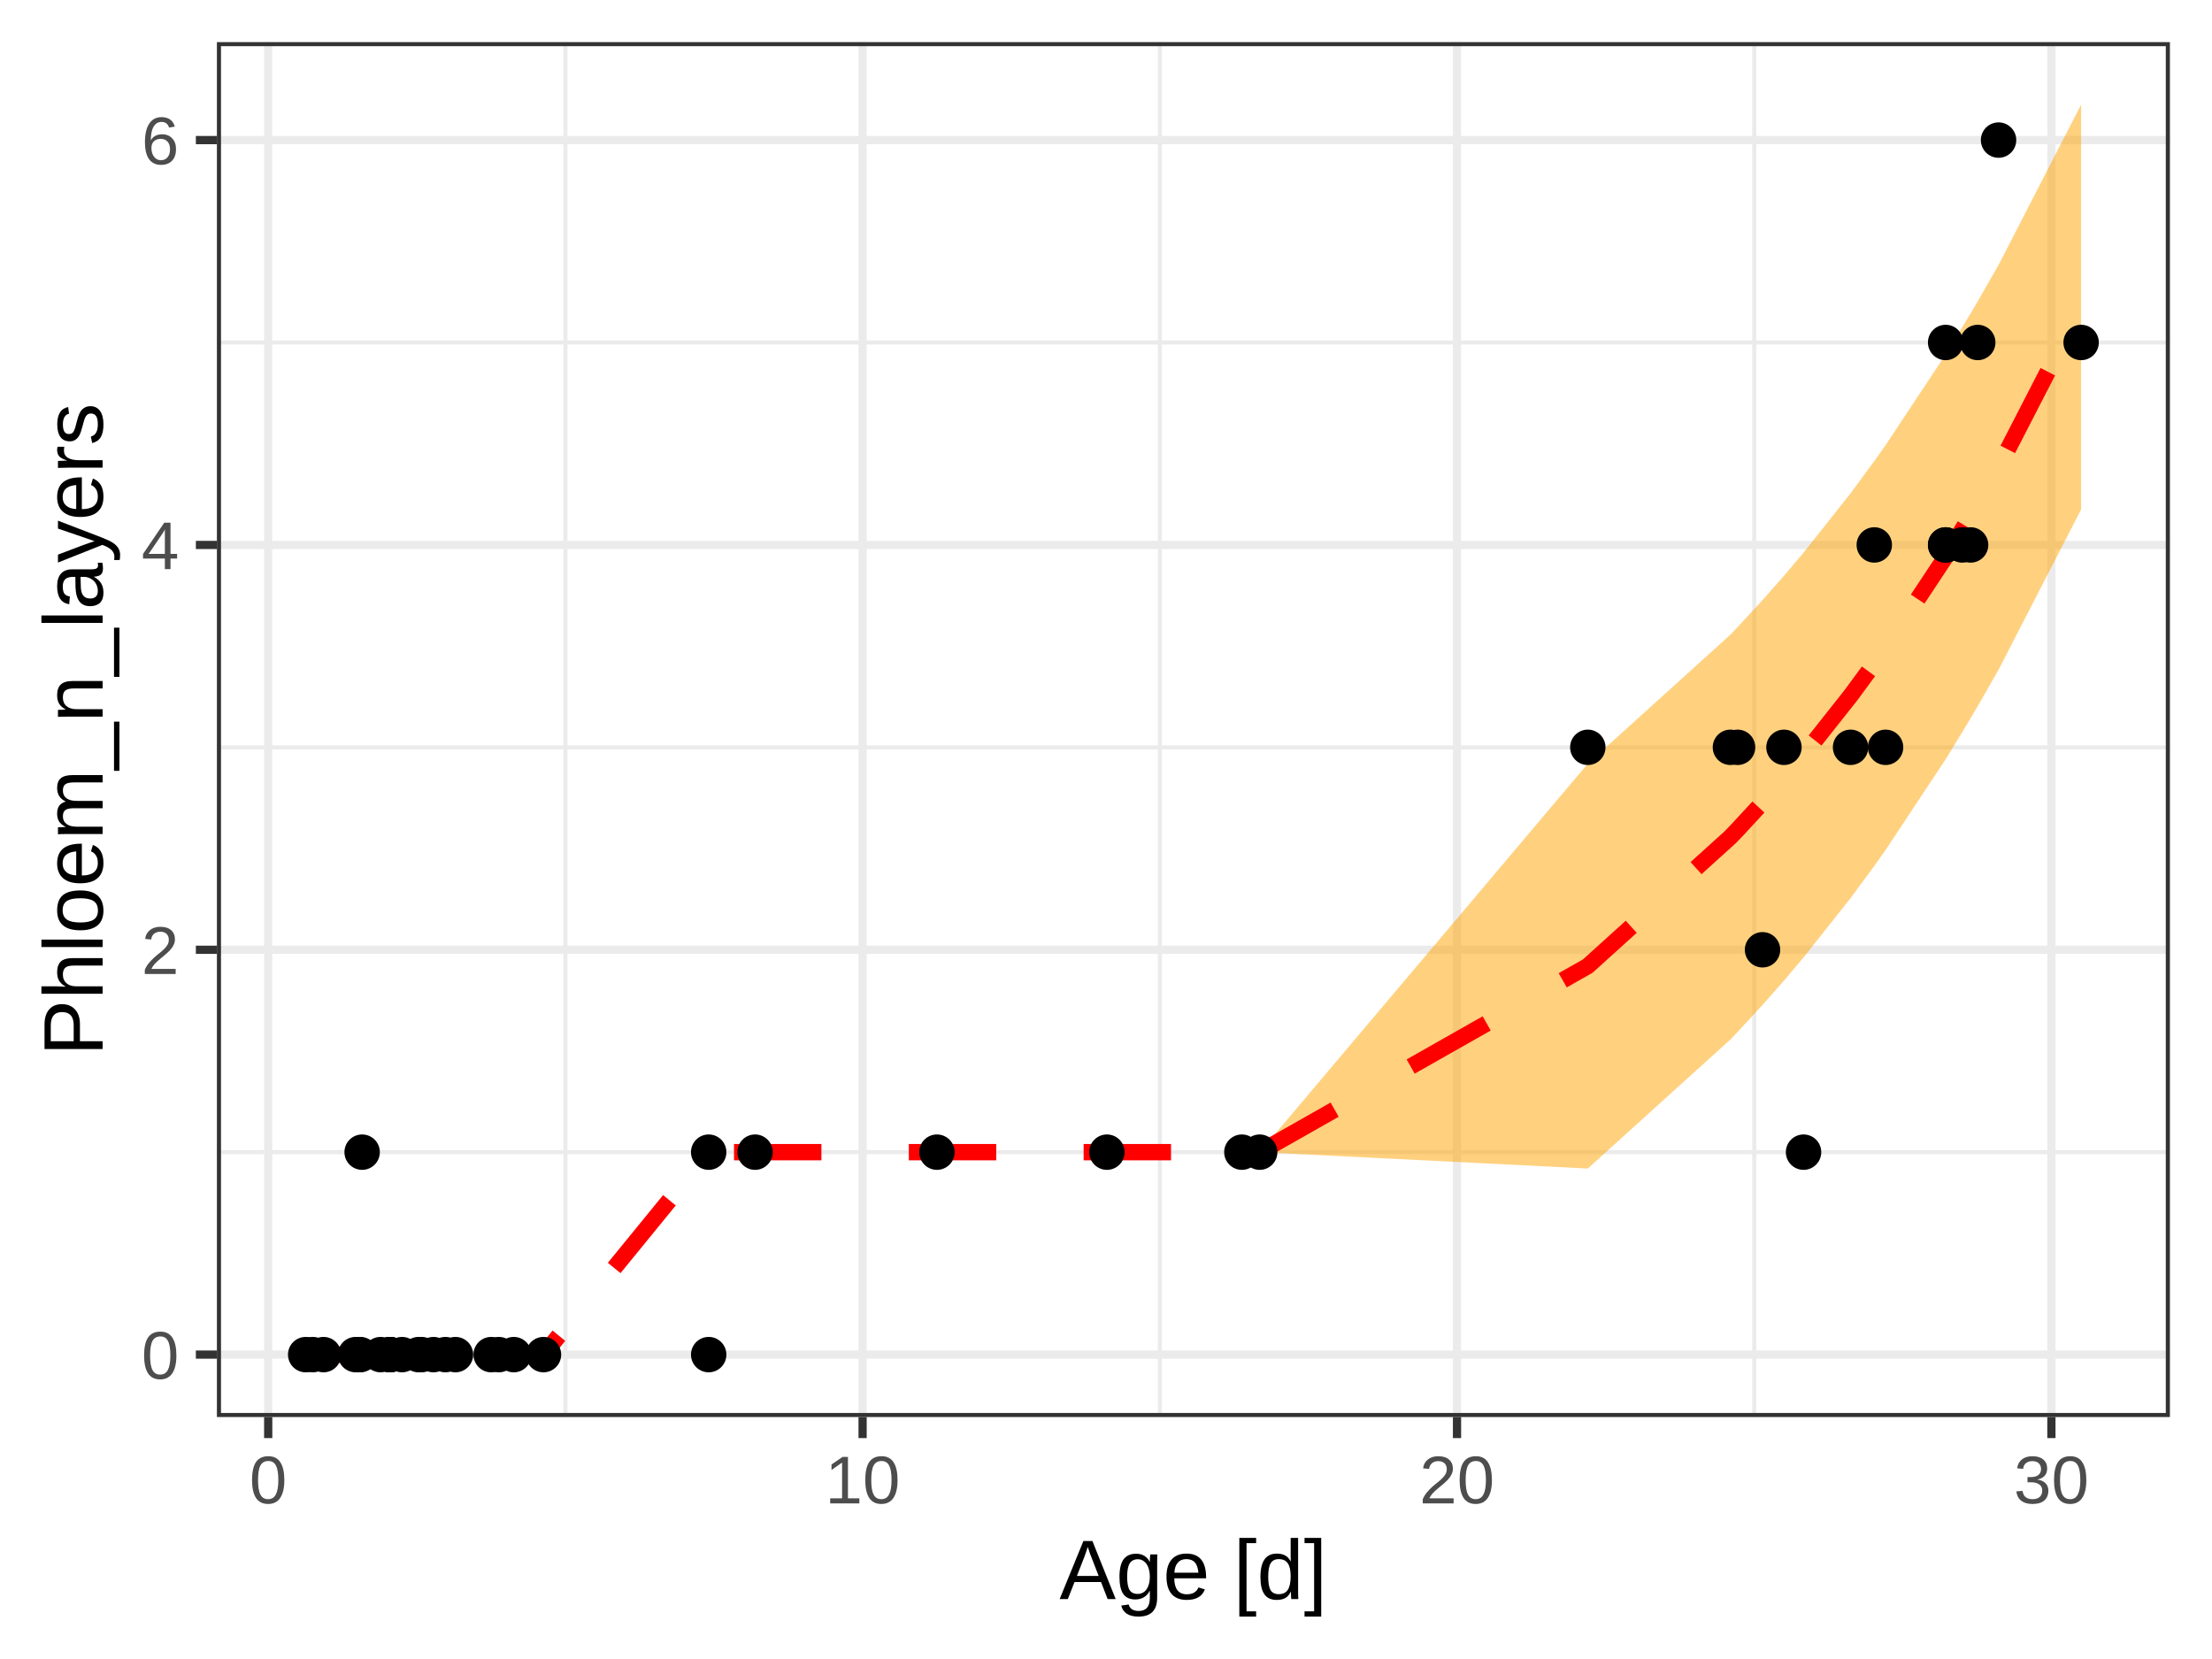
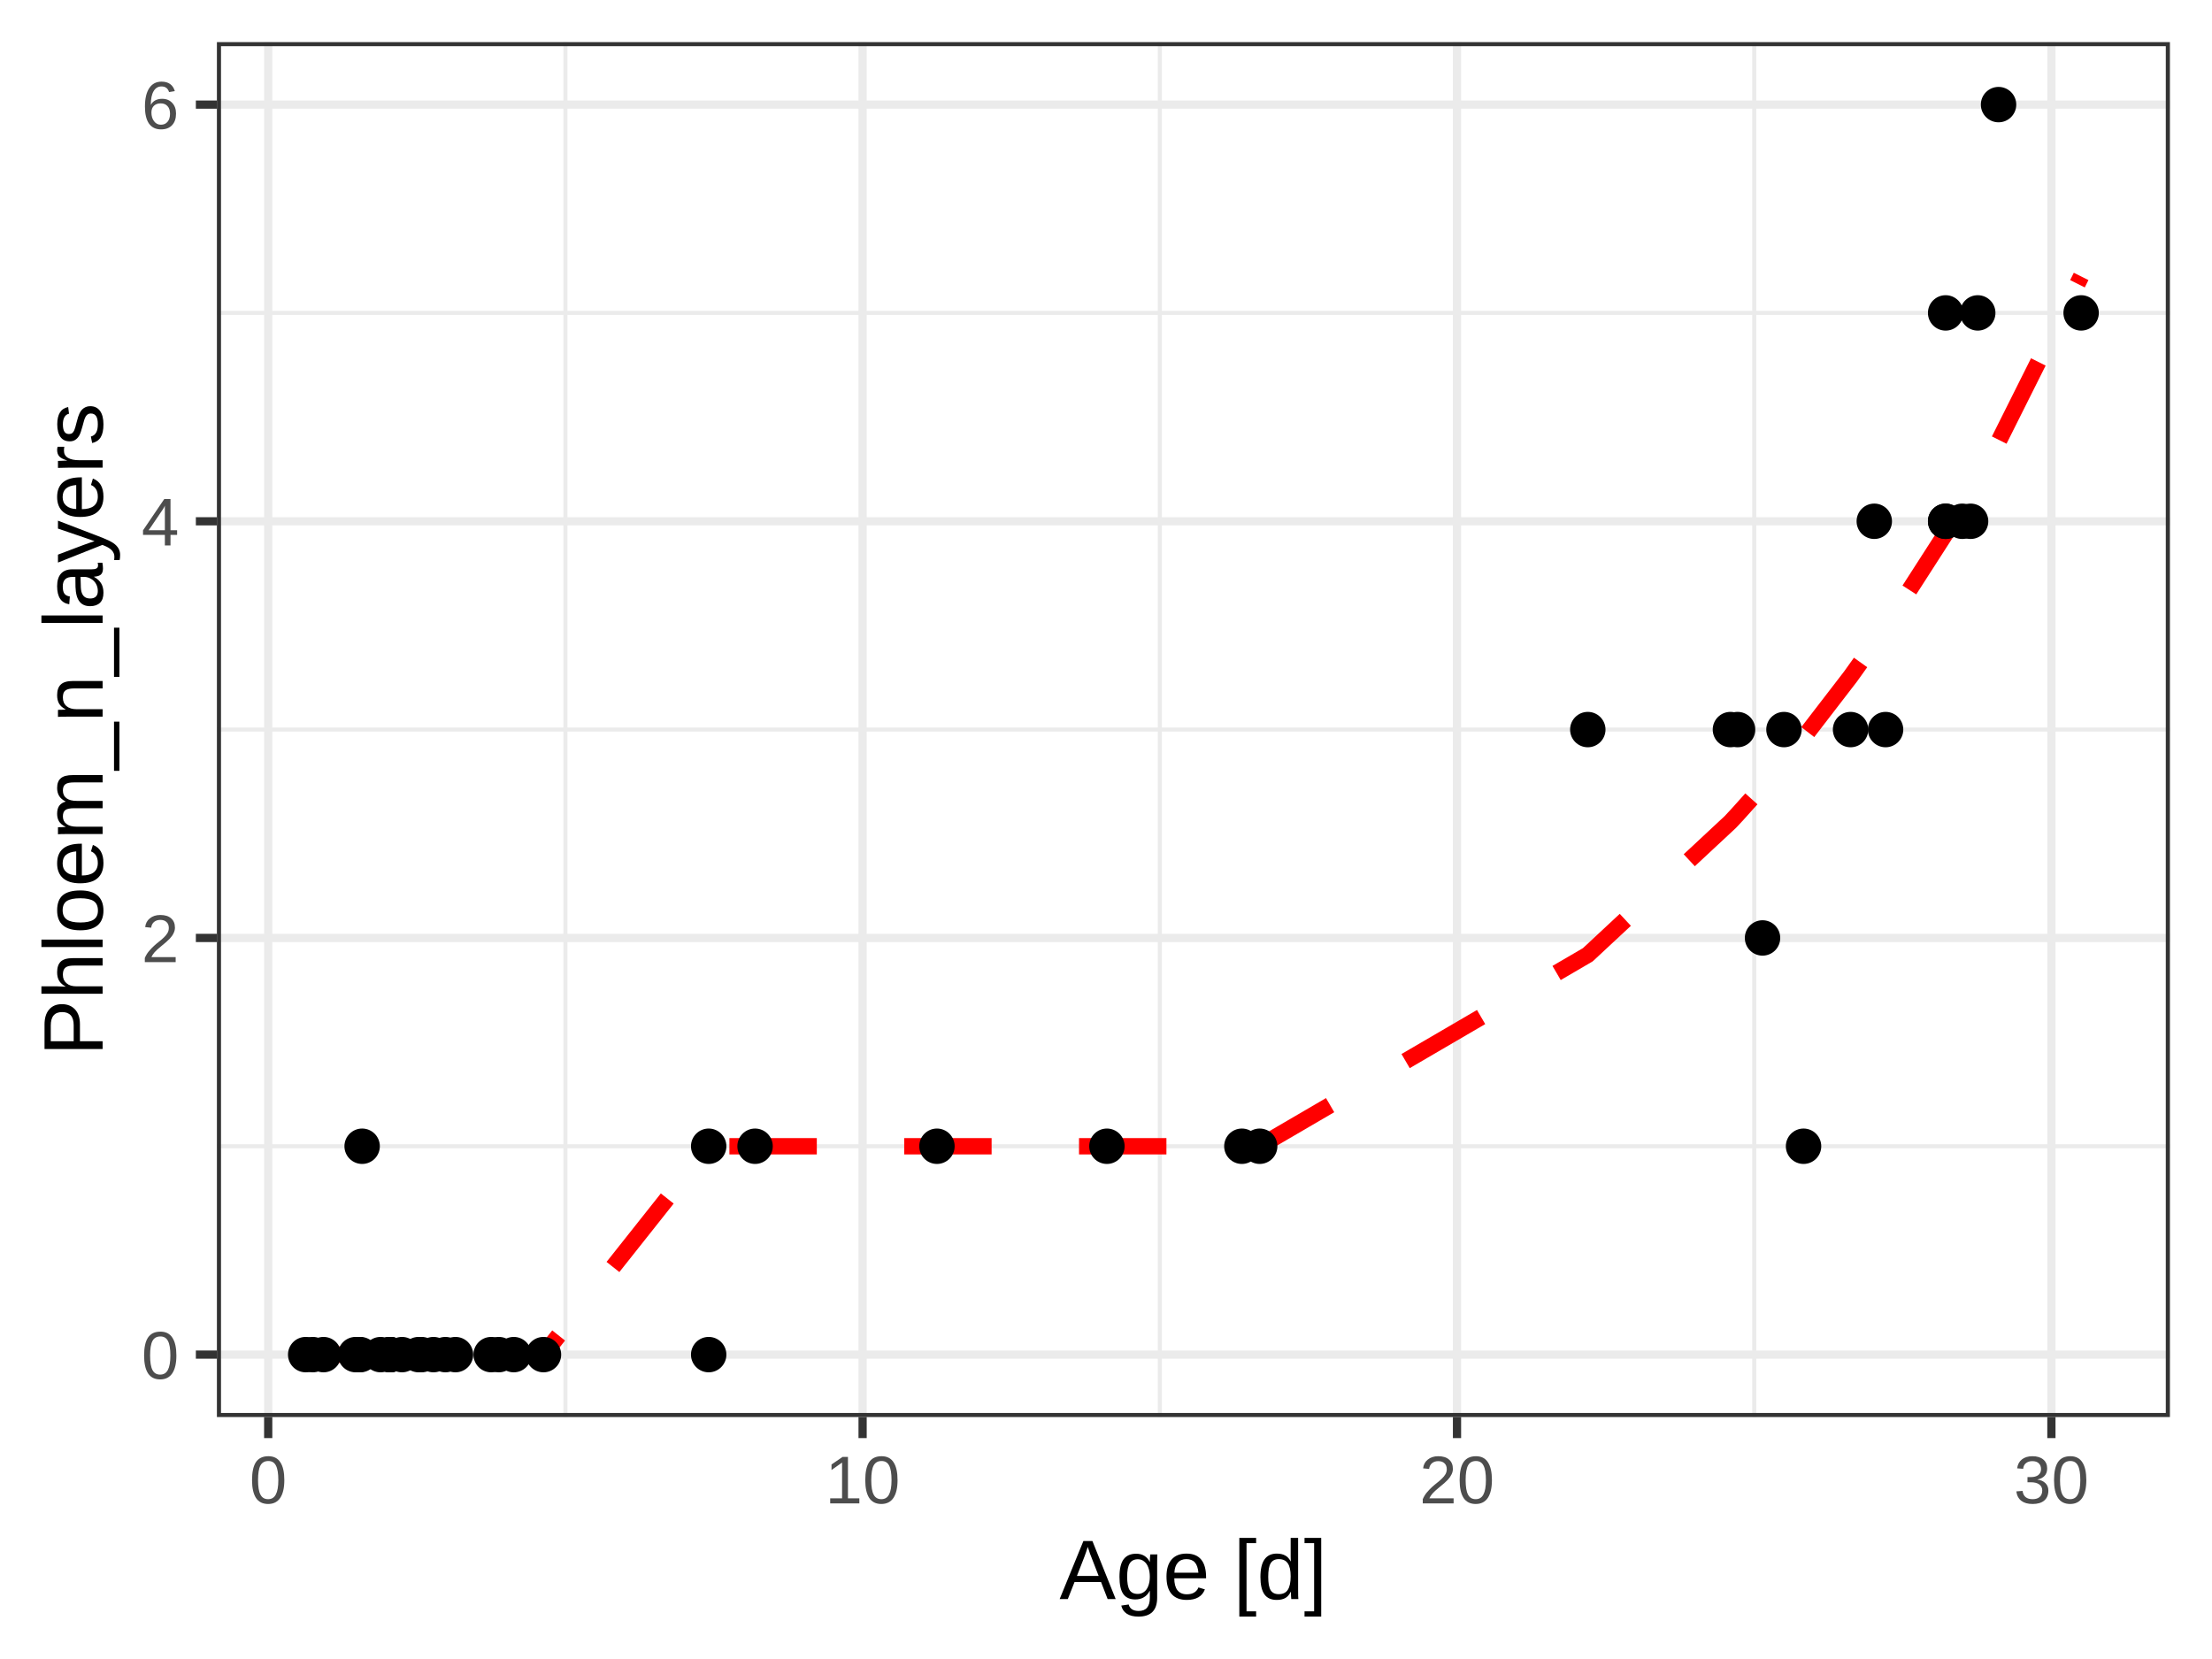
<svg xmlns="http://www.w3.org/2000/svg" class="svglite" width="288.00pt" height="216.00pt" viewBox="0 0 288.00 216.00">
  <defs>
    <style type="text/css">
    .svglite line, .svglite polyline, .svglite polygon, .svglite path, .svglite rect, .svglite circle {
      fill: none;
      stroke: #000000;
      stroke-linecap: round;
      stroke-linejoin: round;
      stroke-miterlimit: 10.00;
    }
    .svglite text {
      white-space: pre;
    }
  </style>
  </defs>
  <rect width="100%" height="100%" style="stroke: none; fill: #FFFFFF;" />
  <defs>
    <clipPath id="cpMC4wMHwyODguMDB8MC4wMHwyMTYuMDA=">
      <rect x="0.00" y="0.00" width="288.00" height="216.00" />
    </clipPath>
  </defs>
  <g clip-path="url(#cpMC4wMHwyODguMDB8MC4wMHwyMTYuMDA=)">
    <rect x="0.00" y="0.00" width="288.00" height="216.00" style="stroke-width: 1.07; stroke: #FFFFFF; fill: #FFFFFF;" />
  </g>
  <defs>
    <clipPath id="cpMjguMjR8MjgyLjUyfDUuNDh8MTg0LjUw">
      <rect x="28.24" y="5.48" width="254.28" height="179.02" />
    </clipPath>
  </defs>
  <g clip-path="url(#cpMjguMjR8MjgyLjUyfDUuNDh8MTg0LjUw)">
    <rect x="28.24" y="5.48" width="254.28" height="179.02" style="stroke-width: 1.07; stroke: none; fill: #FFFFFF;" />
-     <polyline points="28.24,150.01 282.52,150.01 " style="stroke-width: 0.53; stroke: #EBEBEB; stroke-linecap: butt;" />
-     <polyline points="28.24,97.30 282.52,97.30 " style="stroke-width: 0.53; stroke: #EBEBEB; stroke-linecap: butt;" />
-     <polyline points="28.24,44.59 282.52,44.59 " style="stroke-width: 0.53; stroke: #EBEBEB; stroke-linecap: butt;" />
+     <polyline points="28.24,149.24 282.52,149.24 " style="stroke-width: 0.53; stroke: #EBEBEB; stroke-linecap: butt;" />
+     <polyline points="28.24,94.99 282.52,94.99 " style="stroke-width: 0.53; stroke: #EBEBEB; stroke-linecap: butt;" />
+     <polyline points="28.24,40.74 282.52,40.74 " style="stroke-width: 0.53; stroke: #EBEBEB; stroke-linecap: butt;" />
    <polyline points="73.62,184.50 73.62,5.48 " style="stroke-width: 0.53; stroke: #EBEBEB; stroke-linecap: butt;" />
    <polyline points="151.01,184.50 151.01,5.48 " style="stroke-width: 0.53; stroke: #EBEBEB; stroke-linecap: butt;" />
    <polyline points="228.40,184.50 228.40,5.48 " style="stroke-width: 0.53; stroke: #EBEBEB; stroke-linecap: butt;" />
    <polyline points="28.24,176.37 282.52,176.37 " style="stroke-width: 1.07; stroke: #EBEBEB; stroke-linecap: butt;" />
-     <polyline points="28.24,123.66 282.52,123.66 " style="stroke-width: 1.07; stroke: #EBEBEB; stroke-linecap: butt;" />
-     <polyline points="28.24,70.95 282.52,70.95 " style="stroke-width: 1.07; stroke: #EBEBEB; stroke-linecap: butt;" />
-     <polyline points="28.24,18.24 282.52,18.24 " style="stroke-width: 1.07; stroke: #EBEBEB; stroke-linecap: butt;" />
+     <polyline points="28.24,122.12 282.52,122.12 " style="stroke-width: 1.07; stroke: #EBEBEB; stroke-linecap: butt;" />
+     <polyline points="28.24,67.87 282.52,67.87 " style="stroke-width: 1.07; stroke: #EBEBEB; stroke-linecap: butt;" />
+     <polyline points="28.24,13.62 282.52,13.62 " style="stroke-width: 1.07; stroke: #EBEBEB; stroke-linecap: butt;" />
    <polyline points="34.92,184.50 34.92,5.48 " style="stroke-width: 1.07; stroke: #EBEBEB; stroke-linecap: butt;" />
    <polyline points="112.31,184.50 112.31,5.48 " style="stroke-width: 1.07; stroke: #EBEBEB; stroke-linecap: butt;" />
    <polyline points="189.70,184.50 189.70,5.48 " style="stroke-width: 1.07; stroke: #EBEBEB; stroke-linecap: butt;" />
    <polyline points="267.09,184.50 267.09,5.48 " style="stroke-width: 1.07; stroke: #EBEBEB; stroke-linecap: butt;" />
-     <polygon points="39.80,176.37 40.73,176.37 42.12,176.37 46.30,176.37 46.69,176.37 46.92,176.37 47.15,176.37 49.55,176.37 50.79,176.37 50.79,176.37 50.79,176.37 52.34,176.37 54.50,176.37 54.89,176.37 56.44,176.37 57.99,176.37 59.30,176.37 63.95,176.37 64.95,176.37 66.89,176.37 70.76,176.37 92.27,150.01 92.27,150.01 98.31,150.01 121.99,150.01 144.12,150.01 161.69,150.01 164.01,150.01 206.73,99.43 225.30,82.63 226.23,81.65 229.48,78.13 232.27,74.97 234.82,71.95 240.94,64.23 244.03,60.03 245.50,57.96 253.32,46.15 253.32,46.15 253.32,46.15 255.48,42.61 256.57,40.80 257.50,39.23 260.21,34.49 270.96,13.62 270.96,66.33 260.21,87.20 257.50,91.94 256.57,93.51 255.48,95.32 253.32,98.86 253.32,98.86 253.32,98.86 245.50,110.67 244.03,112.74 240.94,116.94 234.82,124.66 232.27,127.68 229.48,130.84 226.23,134.36 225.30,135.34 206.73,152.14 164.01,150.01 161.69,150.01 144.12,150.01 121.99,150.01 98.31,150.01 92.27,150.01 92.27,150.01 70.76,176.37 66.89,176.37 64.95,176.37 63.95,176.37 59.30,176.37 57.99,176.37 56.44,176.37 54.89,176.37 54.50,176.37 52.34,176.37 50.79,176.37 50.79,176.37 50.79,176.37 49.55,176.37 47.15,176.37 46.92,176.37 46.69,176.37 46.30,176.37 42.12,176.37 40.73,176.37 39.80,176.37 " style="stroke-width: 0.00; stroke: none; stroke-linecap: butt; fill: #FFA500; fill-opacity: 0.50;" />
-     <polyline points="39.80,176.37 40.73,176.37 42.12,176.37 46.30,176.37 46.69,176.37 46.92,176.37 47.15,176.37 49.55,176.37 50.79,176.37 50.79,176.37 50.79,176.37 52.34,176.37 54.50,176.37 54.89,176.37 56.44,176.37 57.99,176.37 59.30,176.37 63.95,176.37 64.95,176.37 66.89,176.37 70.76,176.37 92.27,150.01 92.27,150.01 98.31,150.01 121.99,150.01 144.12,150.01 161.69,150.01 164.01,150.01 206.73,99.43 225.30,82.63 226.23,81.65 229.48,78.13 232.27,74.97 234.82,71.95 240.94,64.23 244.03,60.03 245.50,57.96 253.32,46.15 253.32,46.15 253.32,46.15 255.48,42.61 256.57,40.80 257.50,39.23 260.21,34.49 270.96,13.62 " style="stroke-width: 1.07; stroke: none; stroke-linecap: butt;" />
-     <polyline points="270.96,66.33 260.21,87.20 257.50,91.94 256.57,93.51 255.48,95.32 253.32,98.86 253.32,98.86 253.32,98.86 245.50,110.67 244.03,112.74 240.94,116.94 234.82,124.66 232.27,127.68 229.48,130.84 226.23,134.36 225.30,135.34 206.73,152.14 164.01,150.01 161.69,150.01 144.12,150.01 121.99,150.01 98.31,150.01 92.27,150.01 92.27,150.01 70.76,176.37 66.89,176.37 64.95,176.37 63.95,176.37 59.30,176.37 57.99,176.37 56.44,176.37 54.89,176.37 54.50,176.37 52.34,176.37 50.79,176.37 50.79,176.37 50.79,176.37 49.55,176.37 47.15,176.37 46.92,176.37 46.69,176.37 46.30,176.37 42.12,176.37 40.73,176.37 39.80,176.37 " style="stroke-width: 1.07; stroke: none; stroke-linecap: butt;" />
-     <polyline points="39.80,176.37 40.73,176.37 42.12,176.37 46.30,176.37 46.69,176.37 46.92,176.37 47.15,176.37 49.55,176.37 50.79,176.37 50.79,176.37 50.79,176.37 52.34,176.37 54.50,176.37 54.89,176.37 56.44,176.37 57.99,176.37 59.30,176.37 63.95,176.37 64.95,176.37 66.89,176.37 70.76,176.37 92.27,150.01 92.27,150.01 98.31,150.01 121.99,150.01 144.12,150.01 161.69,150.01 164.01,150.01 206.73,125.78 225.30,108.98 226.23,108.01 229.48,104.49 232.27,101.33 234.82,98.31 240.94,90.58 244.03,86.38 245.50,84.31 253.32,72.50 253.32,72.50 253.32,72.50 255.48,68.97 256.57,67.16 257.50,65.58 260.21,60.85 270.96,39.97 " style="stroke-width: 2.13; stroke: #FF0000; stroke-dasharray: 11.38,11.38; stroke-linecap: butt;" />
+     <polygon points="39.80,176.37 40.73,176.37 42.12,176.37 46.30,176.37 46.69,176.37 46.92,176.37 47.15,176.37 49.55,176.37 50.79,176.37 50.79,176.37 50.79,176.37 52.34,176.37 54.50,176.37 54.89,176.37 56.44,176.37 57.99,176.37 59.30,176.37 63.95,176.37 64.95,176.37 66.89,176.37 70.76,176.37 92.27,149.24 92.27,149.24 98.31,149.24 121.99,149.24 144.12,149.24 161.69,149.24 164.01,149.24 206.73,124.31 225.30,107.01 226.23,106.01 229.48,102.39 232.27,99.14 234.82,96.03 240.94,88.08 244.03,83.75 245.50,81.63 253.32,69.47 253.32,69.47 253.32,69.47 255.48,65.83 256.57,63.97 257.50,62.34 260.21,57.47 270.96,35.99 270.96,35.99 260.21,57.47 257.50,62.34 256.57,63.97 255.48,65.83 253.32,69.47 253.32,69.47 253.32,69.47 245.50,81.63 244.03,83.75 240.94,88.08 234.82,96.03 232.27,99.14 229.48,102.39 226.23,106.01 225.30,107.01 206.73,124.31 164.01,149.24 161.69,149.24 144.12,149.24 121.99,149.24 98.31,149.24 92.27,149.24 92.27,149.24 70.76,176.37 66.89,176.37 64.95,176.37 63.95,176.37 59.30,176.37 57.99,176.37 56.44,176.37 54.89,176.37 54.50,176.37 52.34,176.37 50.79,176.37 50.79,176.37 50.79,176.37 49.55,176.37 47.15,176.37 46.92,176.37 46.69,176.37 46.30,176.37 42.12,176.37 40.73,176.37 39.80,176.37 " style="stroke-width: 0.00; stroke: none; stroke-linecap: butt; fill: #FFA500; fill-opacity: 0.50;" />
+     <polyline points="39.80,176.37 40.73,176.37 42.12,176.37 46.30,176.37 46.69,176.37 46.92,176.37 47.15,176.37 49.55,176.37 50.79,176.37 50.79,176.37 50.79,176.37 52.34,176.37 54.50,176.37 54.89,176.37 56.44,176.37 57.99,176.37 59.30,176.37 63.95,176.37 64.95,176.37 66.89,176.37 70.76,176.37 92.27,149.24 92.27,149.24 98.31,149.24 121.99,149.24 144.12,149.24 161.69,149.24 164.01,149.24 206.73,124.31 225.30,107.01 226.23,106.01 229.48,102.39 232.27,99.14 234.82,96.03 240.94,88.08 244.03,83.75 245.50,81.63 253.32,69.47 253.32,69.47 253.32,69.47 255.48,65.83 256.57,63.97 257.50,62.34 260.21,57.47 270.96,35.99 " style="stroke-width: 1.07; stroke: none; stroke-linecap: butt;" />
+     <polyline points="270.96,35.99 260.21,57.47 257.50,62.34 256.57,63.97 255.48,65.83 253.32,69.47 253.32,69.47 253.32,69.47 245.50,81.63 244.03,83.75 240.94,88.08 234.82,96.03 232.27,99.14 229.48,102.39 226.23,106.01 225.30,107.01 206.73,124.31 164.01,149.24 161.69,149.24 144.12,149.24 121.99,149.24 98.31,149.24 92.27,149.24 92.27,149.24 70.76,176.37 66.89,176.37 64.95,176.37 63.95,176.37 59.30,176.37 57.99,176.37 56.44,176.37 54.89,176.37 54.50,176.37 52.34,176.37 50.79,176.37 50.79,176.37 50.79,176.37 49.55,176.37 47.15,176.37 46.92,176.37 46.69,176.37 46.30,176.37 42.12,176.37 40.73,176.37 39.80,176.37 " style="stroke-width: 1.07; stroke: none; stroke-linecap: butt;" />
+     <polyline points="39.80,176.37 40.73,176.37 42.12,176.37 46.30,176.37 46.69,176.37 46.92,176.37 47.15,176.37 49.55,176.37 50.79,176.37 50.79,176.37 50.79,176.37 52.34,176.37 54.50,176.37 54.89,176.37 56.44,176.37 57.99,176.37 59.30,176.37 63.95,176.37 64.95,176.37 66.89,176.37 70.76,176.37 92.27,149.24 92.27,149.24 98.31,149.24 121.99,149.24 144.12,149.24 161.69,149.24 164.01,149.24 206.73,124.31 225.30,107.01 226.23,106.01 229.48,102.39 232.27,99.14 234.82,96.03 240.94,88.08 244.03,83.75 245.50,81.63 253.32,69.47 253.32,69.47 253.32,69.47 255.48,65.83 256.57,63.97 257.50,62.34 260.21,57.47 270.96,35.99 " style="stroke-width: 2.13; stroke: #FF0000; stroke-dasharray: 11.38,11.38; stroke-linecap: butt;" />
    <circle cx="50.79" cy="176.37" r="1.95" style="stroke-width: 0.71; fill: #000000;" />
    <circle cx="50.79" cy="176.37" r="1.95" style="stroke-width: 0.71; fill: #000000;" />
    <circle cx="50.79" cy="176.37" r="1.95" style="stroke-width: 0.71; fill: #000000;" />
    <circle cx="39.80" cy="176.37" r="1.95" style="stroke-width: 0.71; fill: #000000;" />
    <circle cx="49.55" cy="176.37" r="1.95" style="stroke-width: 0.71; fill: #000000;" />
    <circle cx="59.30" cy="176.37" r="1.95" style="stroke-width: 0.71; fill: #000000;" />
-     <circle cx="98.31" cy="150.01" r="1.95" style="stroke-width: 0.71; fill: #000000;" />
-     <circle cx="161.69" cy="150.01" r="1.95" style="stroke-width: 0.71; fill: #000000;" />
+     <circle cx="98.31" cy="149.24" r="1.95" style="stroke-width: 0.71; fill: #000000;" />
+     <circle cx="161.69" cy="149.24" r="1.95" style="stroke-width: 0.71; fill: #000000;" />
    <circle cx="57.99" cy="176.37" r="1.95" style="stroke-width: 0.71; fill: #000000;" />
-     <circle cx="144.12" cy="150.01" r="1.95" style="stroke-width: 0.71; fill: #000000;" />
-     <circle cx="234.82" cy="150.01" r="1.95" style="stroke-width: 0.71; fill: #000000;" />
-     <circle cx="253.32" cy="44.59" r="1.95" style="stroke-width: 0.71; fill: #000000;" />
-     <circle cx="253.32" cy="70.95" r="1.95" style="stroke-width: 0.71; fill: #000000;" />
-     <circle cx="253.32" cy="70.95" r="1.95" style="stroke-width: 0.71; fill: #000000;" />
-     <circle cx="47.15" cy="150.01" r="1.95" style="stroke-width: 0.71; fill: #000000;" />
+     <circle cx="144.12" cy="149.24" r="1.95" style="stroke-width: 0.71; fill: #000000;" />
+     <circle cx="234.82" cy="149.24" r="1.95" style="stroke-width: 0.71; fill: #000000;" />
+     <circle cx="253.32" cy="40.74" r="1.95" style="stroke-width: 0.71; fill: #000000;" />
+     <circle cx="253.32" cy="67.87" r="1.95" style="stroke-width: 0.71; fill: #000000;" />
+     <circle cx="253.32" cy="67.87" r="1.95" style="stroke-width: 0.71; fill: #000000;" />
+     <circle cx="47.15" cy="149.24" r="1.95" style="stroke-width: 0.71; fill: #000000;" />
    <circle cx="42.12" cy="176.37" r="1.95" style="stroke-width: 0.71; fill: #000000;" />
    <circle cx="56.44" cy="176.37" r="1.95" style="stroke-width: 0.71; fill: #000000;" />
    <circle cx="70.76" cy="176.37" r="1.95" style="stroke-width: 0.71; fill: #000000;" />
-     <circle cx="92.27" cy="150.01" r="1.95" style="stroke-width: 0.71; fill: #000000;" />
+     <circle cx="92.27" cy="149.24" r="1.95" style="stroke-width: 0.71; fill: #000000;" />
    <circle cx="92.27" cy="176.37" r="1.95" style="stroke-width: 0.71; fill: #000000;" />
-     <circle cx="164.01" cy="150.01" r="1.95" style="stroke-width: 0.71; fill: #000000;" />
+     <circle cx="164.01" cy="149.24" r="1.95" style="stroke-width: 0.71; fill: #000000;" />
    <circle cx="40.73" cy="176.37" r="1.95" style="stroke-width: 0.71; fill: #000000;" />
    <circle cx="52.34" cy="176.37" r="1.95" style="stroke-width: 0.71; fill: #000000;" />
    <circle cx="63.95" cy="176.37" r="1.95" style="stroke-width: 0.71; fill: #000000;" />
-     <circle cx="121.99" cy="150.01" r="1.95" style="stroke-width: 0.71; fill: #000000;" />
-     <circle cx="232.27" cy="97.30" r="1.95" style="stroke-width: 0.71; fill: #000000;" />
-     <circle cx="255.48" cy="70.95" r="1.95" style="stroke-width: 0.71; fill: #000000;" />
-     <circle cx="270.96" cy="44.59" r="1.95" style="stroke-width: 0.71; fill: #000000;" />
+     <circle cx="121.99" cy="149.24" r="1.95" style="stroke-width: 0.71; fill: #000000;" />
+     <circle cx="232.27" cy="94.99" r="1.95" style="stroke-width: 0.71; fill: #000000;" />
+     <circle cx="255.48" cy="67.87" r="1.95" style="stroke-width: 0.71; fill: #000000;" />
+     <circle cx="270.96" cy="40.74" r="1.95" style="stroke-width: 0.71; fill: #000000;" />
    <circle cx="46.69" cy="176.37" r="1.95" style="stroke-width: 0.71; fill: #000000;" />
    <circle cx="54.50" cy="176.37" r="1.95" style="stroke-width: 0.71; fill: #000000;" />
    <circle cx="64.95" cy="176.37" r="1.95" style="stroke-width: 0.71; fill: #000000;" />
-     <circle cx="225.30" cy="97.30" r="1.95" style="stroke-width: 0.71; fill: #000000;" />
-     <circle cx="240.94" cy="97.30" r="1.95" style="stroke-width: 0.71; fill: #000000;" />
-     <circle cx="256.57" cy="70.95" r="1.95" style="stroke-width: 0.71; fill: #000000;" />
+     <circle cx="225.30" cy="94.99" r="1.95" style="stroke-width: 0.71; fill: #000000;" />
+     <circle cx="240.94" cy="94.99" r="1.95" style="stroke-width: 0.71; fill: #000000;" />
+     <circle cx="256.57" cy="67.87" r="1.95" style="stroke-width: 0.71; fill: #000000;" />
    <circle cx="46.30" cy="176.37" r="1.95" style="stroke-width: 0.71; fill: #000000;" />
-     <circle cx="206.73" cy="97.30" r="1.95" style="stroke-width: 0.71; fill: #000000;" />
-     <circle cx="226.23" cy="97.30" r="1.95" style="stroke-width: 0.71; fill: #000000;" />
-     <circle cx="244.03" cy="70.95" r="1.95" style="stroke-width: 0.71; fill: #000000;" />
-     <circle cx="260.21" cy="18.24" r="1.95" style="stroke-width: 0.71; fill: #000000;" />
+     <circle cx="206.73" cy="94.99" r="1.95" style="stroke-width: 0.71; fill: #000000;" />
+     <circle cx="226.23" cy="94.99" r="1.95" style="stroke-width: 0.71; fill: #000000;" />
+     <circle cx="244.03" cy="67.87" r="1.95" style="stroke-width: 0.71; fill: #000000;" />
+     <circle cx="260.21" cy="13.62" r="1.95" style="stroke-width: 0.71; fill: #000000;" />
    <circle cx="46.92" cy="176.37" r="1.95" style="stroke-width: 0.71; fill: #000000;" />
    <circle cx="54.89" cy="176.37" r="1.95" style="stroke-width: 0.71; fill: #000000;" />
    <circle cx="66.89" cy="176.37" r="1.95" style="stroke-width: 0.71; fill: #000000;" />
-     <circle cx="229.48" cy="123.66" r="1.95" style="stroke-width: 0.71; fill: #000000;" />
-     <circle cx="245.50" cy="97.30" r="1.95" style="stroke-width: 0.71; fill: #000000;" />
-     <circle cx="257.50" cy="44.59" r="1.95" style="stroke-width: 0.71; fill: #000000;" />
+     <circle cx="229.48" cy="122.12" r="1.95" style="stroke-width: 0.71; fill: #000000;" />
+     <circle cx="245.50" cy="94.99" r="1.95" style="stroke-width: 0.71; fill: #000000;" />
+     <circle cx="257.50" cy="40.74" r="1.95" style="stroke-width: 0.71; fill: #000000;" />
    <rect x="28.24" y="5.48" width="254.28" height="179.02" style="stroke-width: 1.07; stroke: #333333;" />
  </g>
  <g clip-path="url(#cpMC4wMHwyODguMDB8MC4wMHwyMTYuMDA=)">
    <text x="23.31" y="179.52" text-anchor="end" style="font-size: 8.80px;fill: #4D4D4D; font-family: &quot;Arial&quot;;" textLength="4.90px" lengthAdjust="spacingAndGlyphs">0</text>
-     <text x="23.31" y="126.81" text-anchor="end" style="font-size: 8.80px;fill: #4D4D4D; font-family: &quot;Arial&quot;;" textLength="4.90px" lengthAdjust="spacingAndGlyphs">2</text>
-     <text x="23.31" y="74.10" text-anchor="end" style="font-size: 8.80px;fill: #4D4D4D; font-family: &quot;Arial&quot;;" textLength="4.90px" lengthAdjust="spacingAndGlyphs">4</text>
-     <text x="23.31" y="21.39" text-anchor="end" style="font-size: 8.80px;fill: #4D4D4D; font-family: &quot;Arial&quot;;" textLength="4.90px" lengthAdjust="spacingAndGlyphs">6</text>
+     <text x="23.31" y="125.27" text-anchor="end" style="font-size: 8.80px;fill: #4D4D4D; font-family: &quot;Arial&quot;;" textLength="4.90px" lengthAdjust="spacingAndGlyphs">2</text>
+     <text x="23.31" y="71.02" text-anchor="end" style="font-size: 8.80px;fill: #4D4D4D; font-family: &quot;Arial&quot;;" textLength="4.90px" lengthAdjust="spacingAndGlyphs">4</text>
+     <text x="23.31" y="16.77" text-anchor="end" style="font-size: 8.80px;fill: #4D4D4D; font-family: &quot;Arial&quot;;" textLength="4.90px" lengthAdjust="spacingAndGlyphs">6</text>
    <polyline points="25.50,176.37 28.24,176.37 " style="stroke-width: 1.07; stroke: #333333; stroke-linecap: butt;" />
-     <polyline points="25.50,123.66 28.24,123.66 " style="stroke-width: 1.07; stroke: #333333; stroke-linecap: butt;" />
-     <polyline points="25.50,70.95 28.24,70.95 " style="stroke-width: 1.07; stroke: #333333; stroke-linecap: butt;" />
-     <polyline points="25.50,18.24 28.24,18.24 " style="stroke-width: 1.07; stroke: #333333; stroke-linecap: butt;" />
+     <polyline points="25.50,122.12 28.24,122.12 " style="stroke-width: 1.07; stroke: #333333; stroke-linecap: butt;" />
+     <polyline points="25.50,67.87 28.24,67.87 " style="stroke-width: 1.07; stroke: #333333; stroke-linecap: butt;" />
+     <polyline points="25.50,13.62 28.24,13.62 " style="stroke-width: 1.07; stroke: #333333; stroke-linecap: butt;" />
    <polyline points="34.92,187.24 34.92,184.50 " style="stroke-width: 1.07; stroke: #333333; stroke-linecap: butt;" />
    <polyline points="112.31,187.24 112.31,184.50 " style="stroke-width: 1.07; stroke: #333333; stroke-linecap: butt;" />
    <polyline points="189.70,187.24 189.70,184.50 " style="stroke-width: 1.07; stroke: #333333; stroke-linecap: butt;" />
    <polyline points="267.09,187.24 267.09,184.50 " style="stroke-width: 1.07; stroke: #333333; stroke-linecap: butt;" />
    <text x="34.92" y="195.74" text-anchor="middle" style="font-size: 8.80px;fill: #4D4D4D; font-family: &quot;Arial&quot;;" textLength="4.90px" lengthAdjust="spacingAndGlyphs">0</text>
    <text x="112.31" y="195.74" text-anchor="middle" style="font-size: 8.80px;fill: #4D4D4D; font-family: &quot;Arial&quot;;" textLength="9.79px" lengthAdjust="spacingAndGlyphs">10</text>
    <text x="189.70" y="195.74" text-anchor="middle" style="font-size: 8.80px;fill: #4D4D4D; font-family: &quot;Arial&quot;;" textLength="9.79px" lengthAdjust="spacingAndGlyphs">20</text>
    <text x="267.09" y="195.74" text-anchor="middle" style="font-size: 8.80px;fill: #4D4D4D; font-family: &quot;Arial&quot;;" textLength="9.79px" lengthAdjust="spacingAndGlyphs">30</text>
    <text x="155.38" y="208.20" text-anchor="middle" style="font-size: 11.00px; font-family: &quot;Arial&quot;;" textLength="34.88px" lengthAdjust="spacingAndGlyphs">Age [d]</text>
    <text transform="translate(13.36,94.99) rotate(-90)" text-anchor="middle" style="font-size: 11.00px; font-family: &quot;Arial&quot;;" textLength="85.01px" lengthAdjust="spacingAndGlyphs">Phloem_n_layers</text>
  </g>
</svg>
